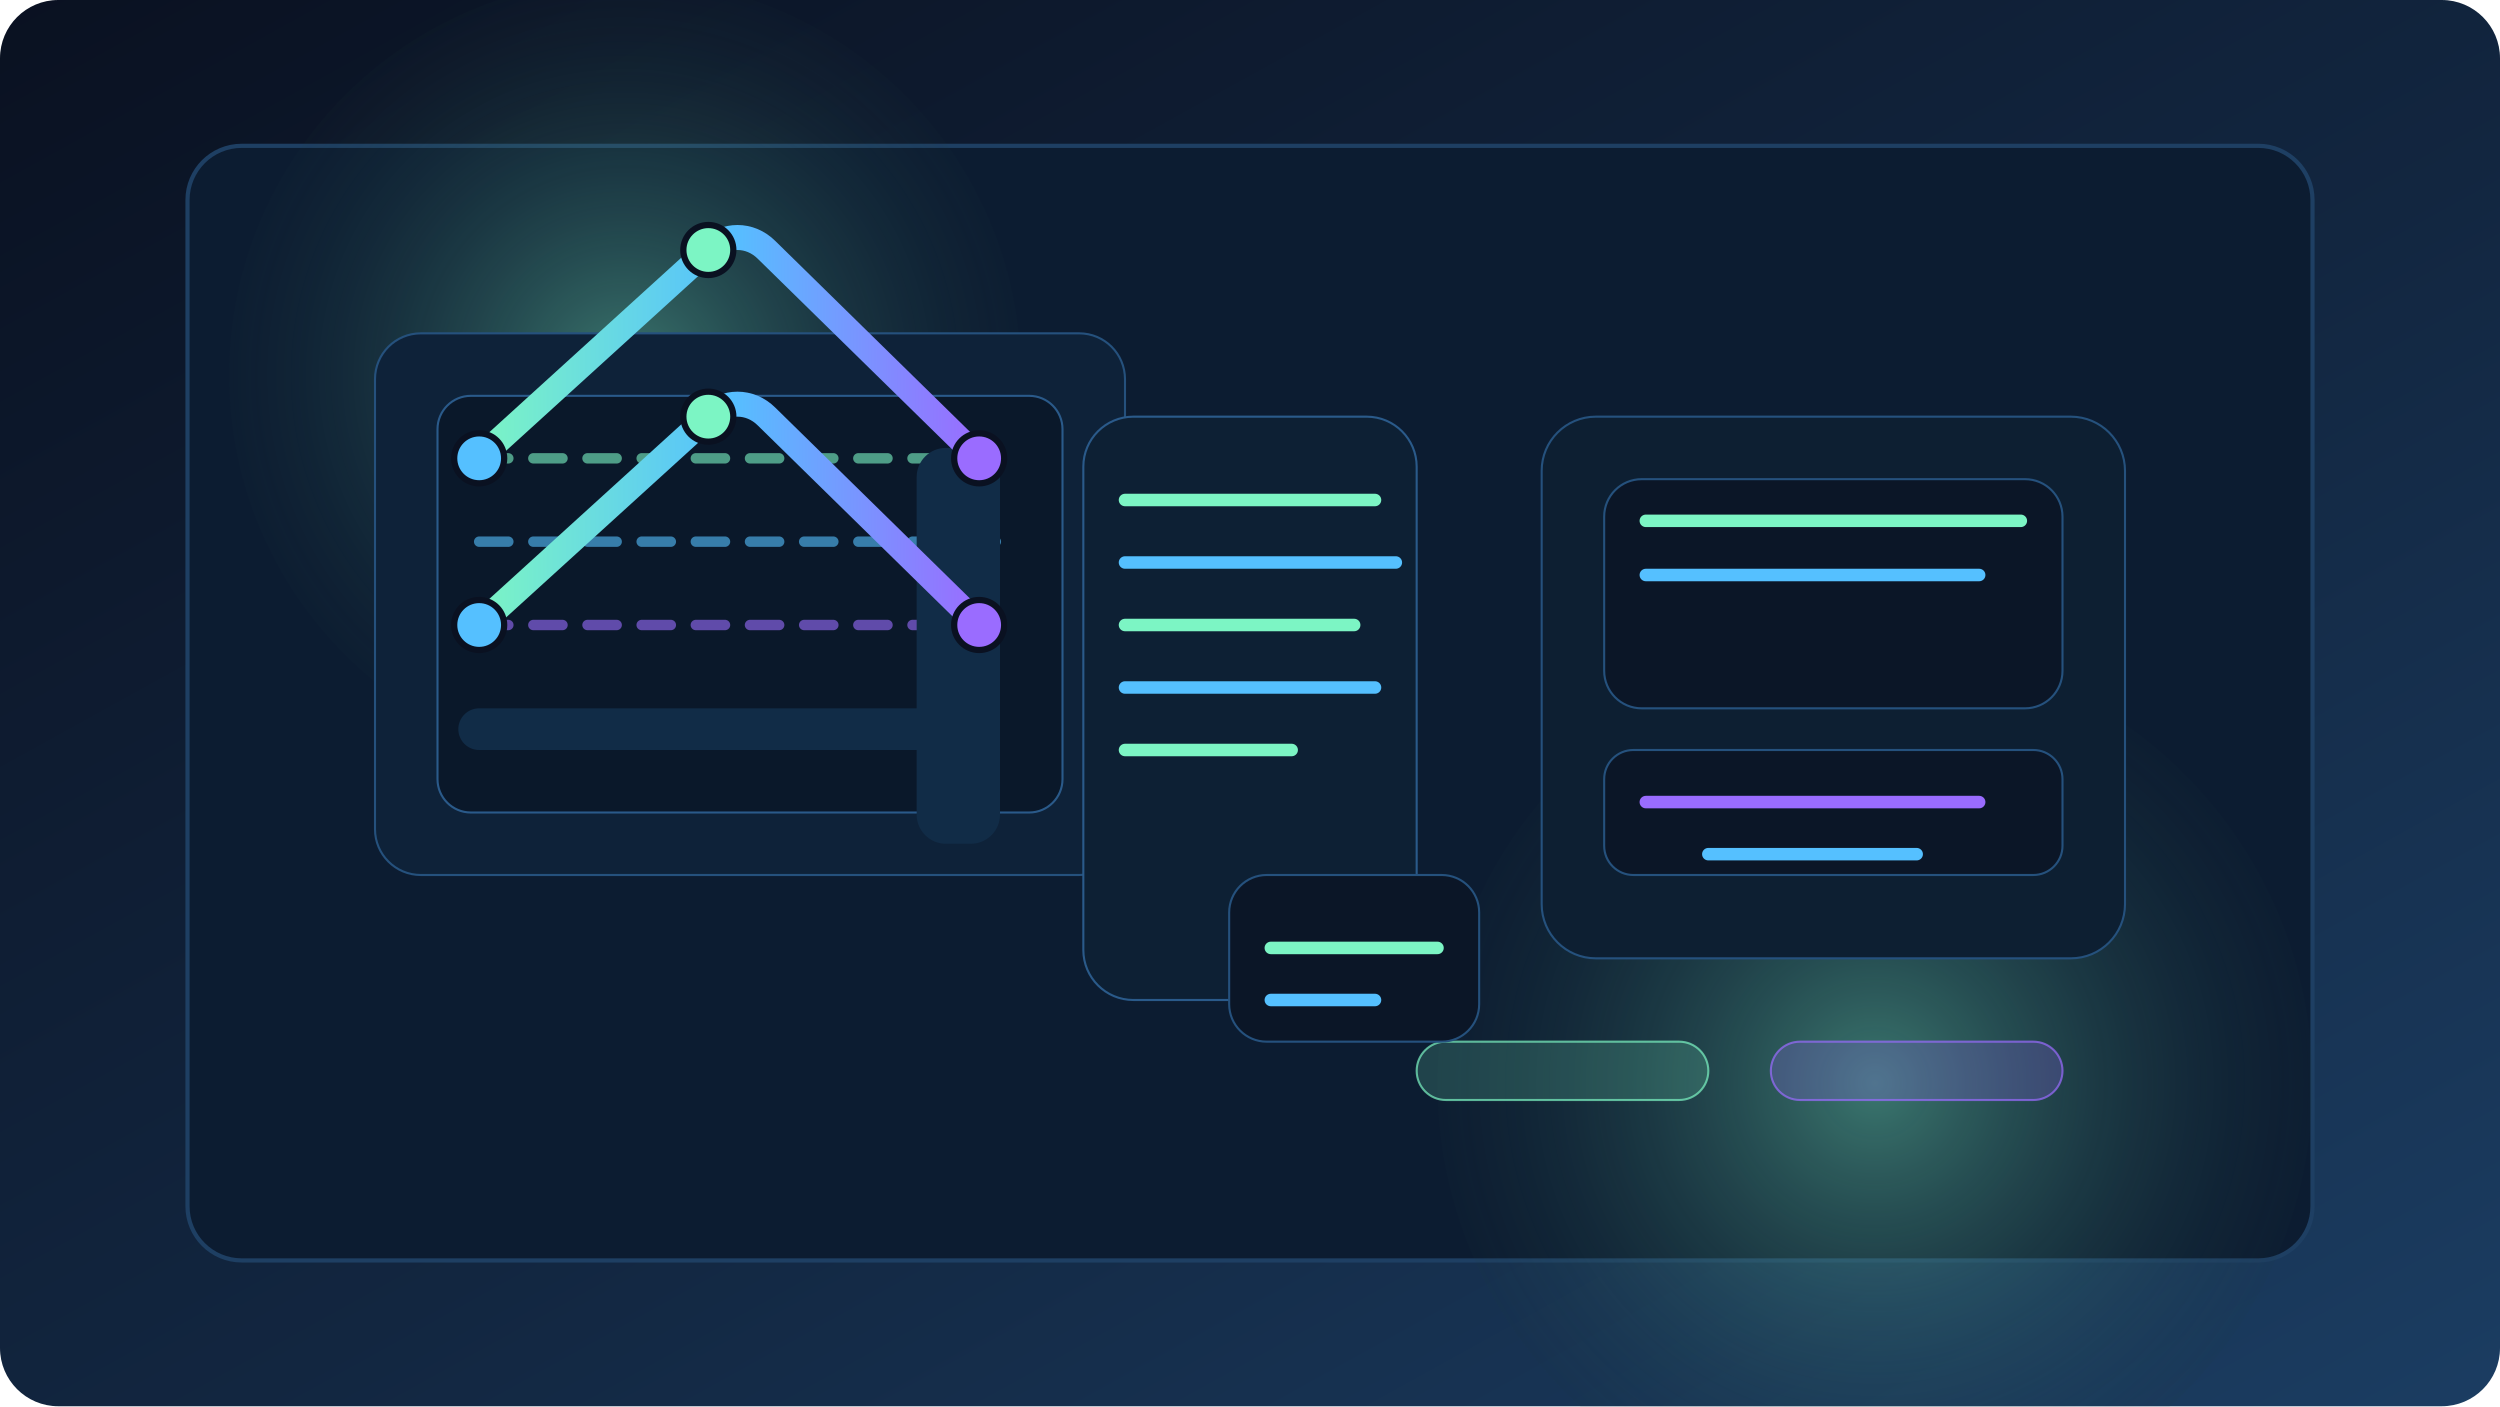
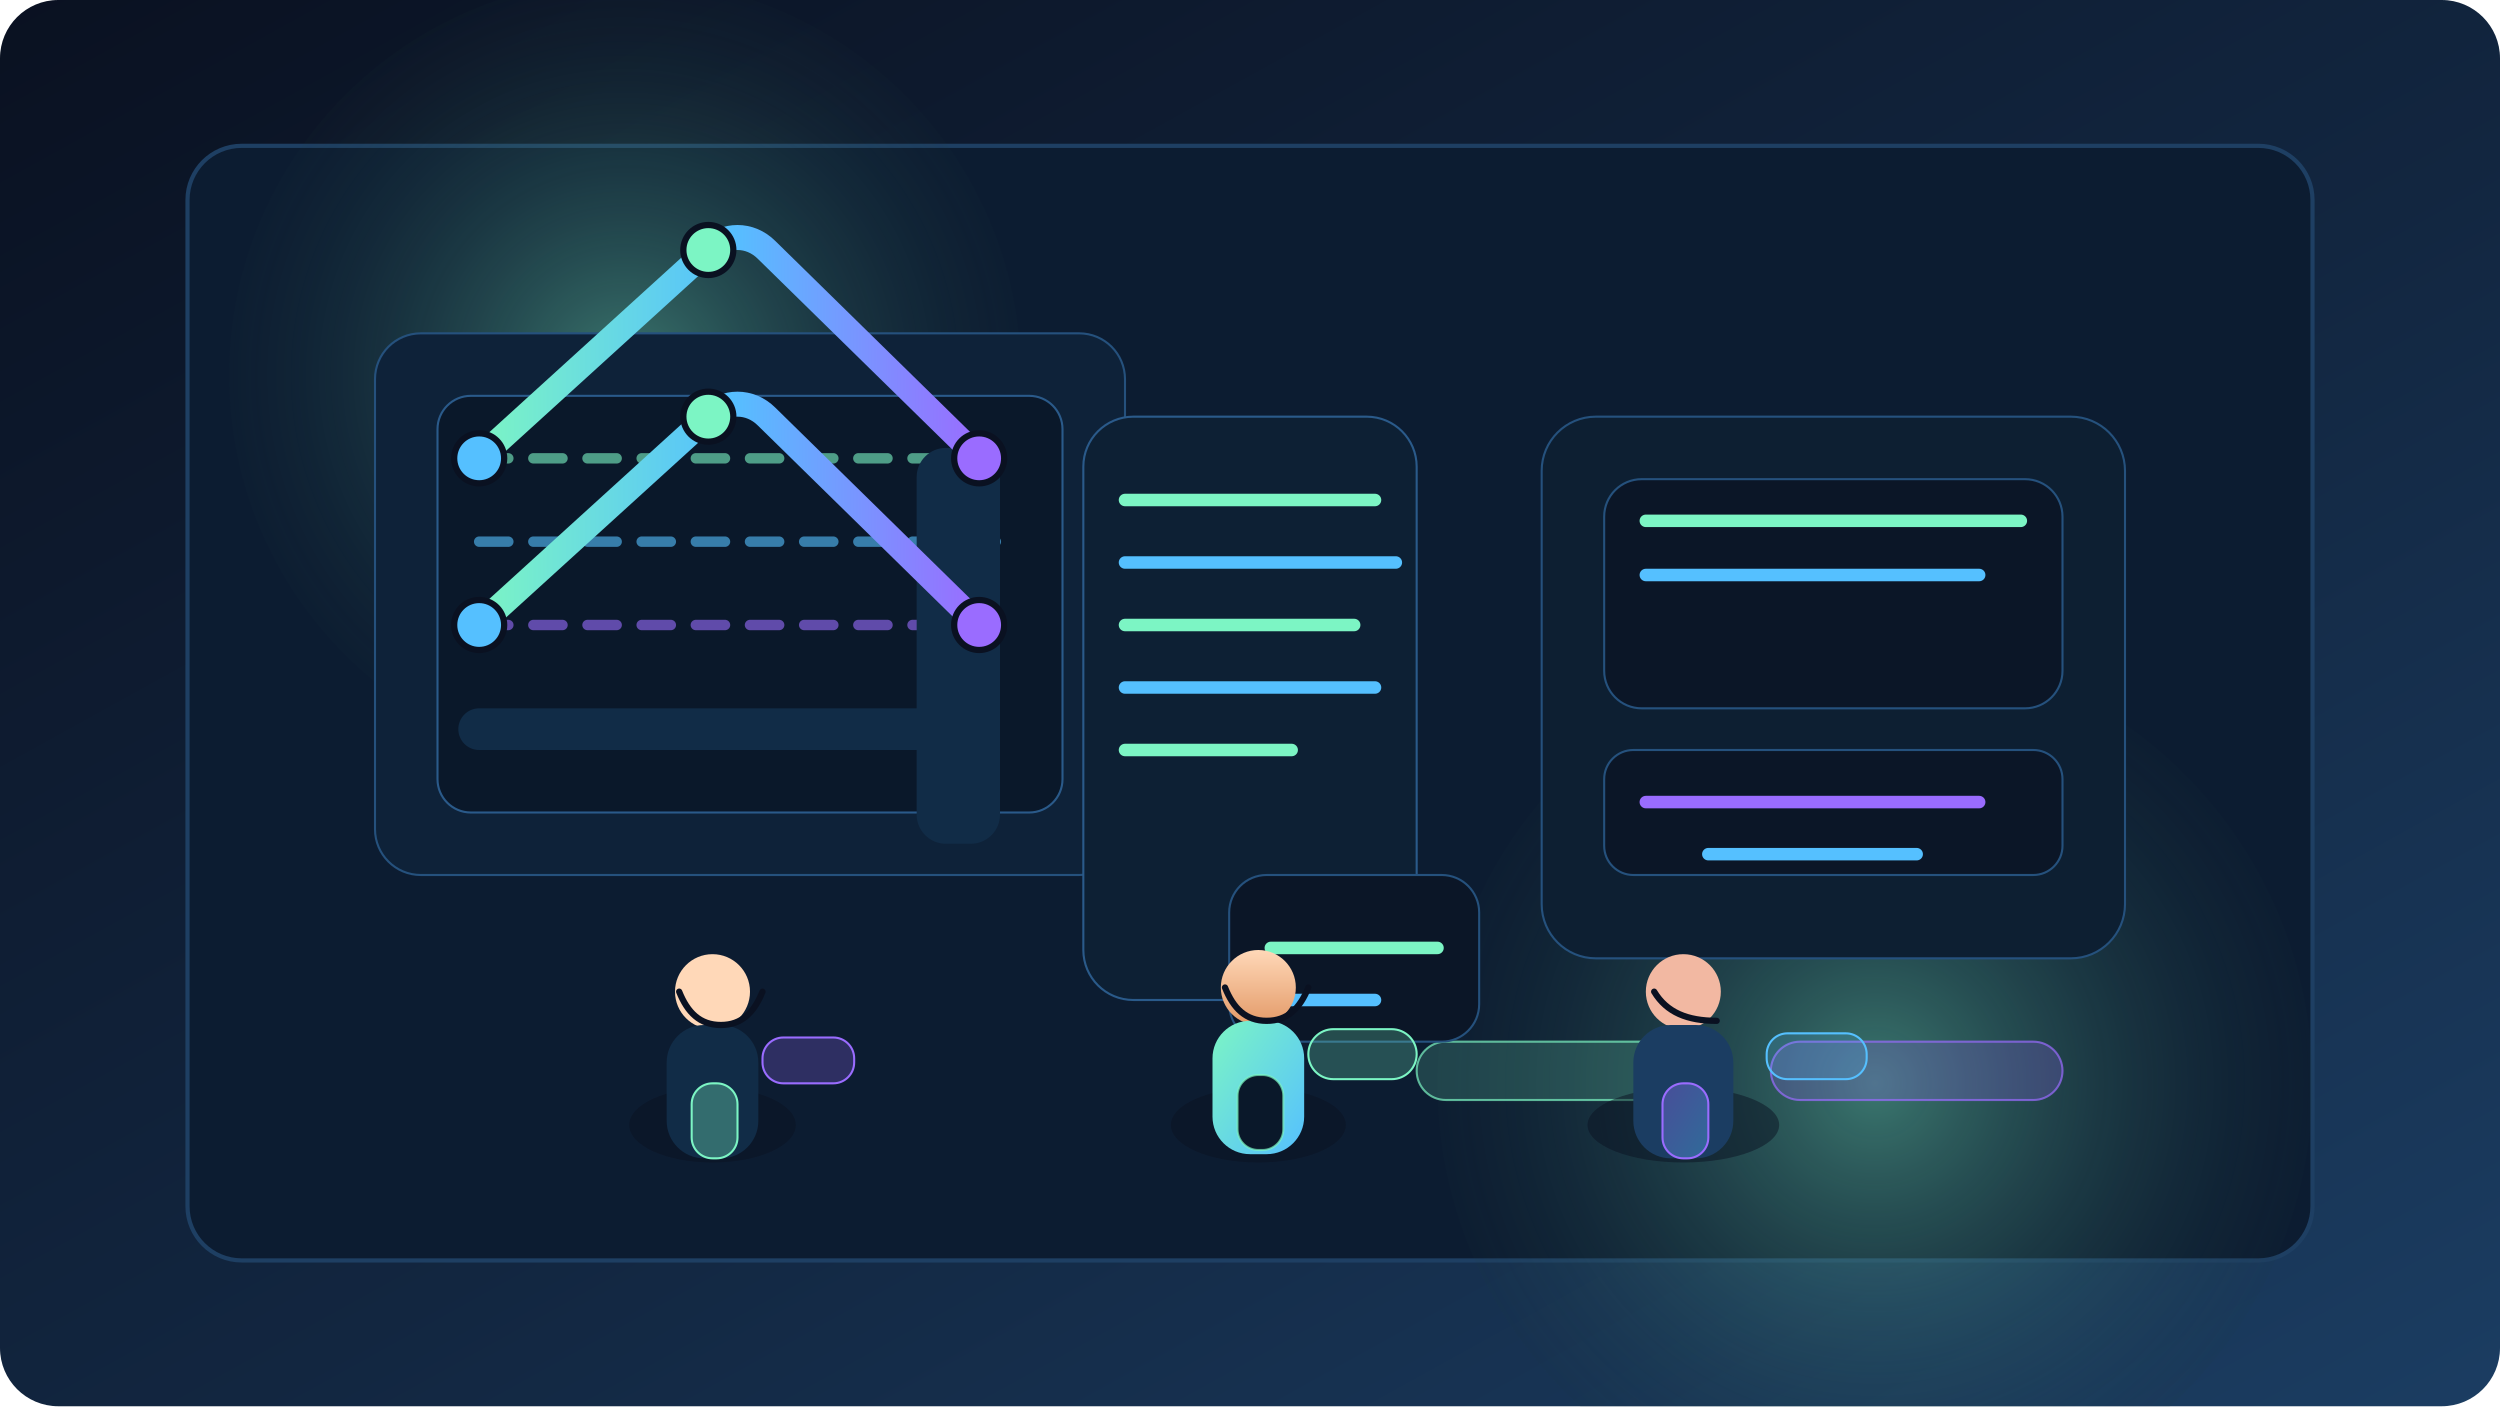
<svg xmlns="http://www.w3.org/2000/svg" width="1200" height="675" viewBox="0 0 1200 675" fill="none">
  <defs>
    <linearGradient id="twilight" x1="0" y1="0" x2="1" y2="1">
      <stop offset="0%" stop-color="#0A1121" />
      <stop offset="55%" stop-color="#122640" />
      <stop offset="100%" stop-color="#1B3D62" />
    </linearGradient>
    <linearGradient id="lattice" x1="0" y1="0" x2="1" y2="0">
      <stop offset="0%" stop-color="#7CF5C4" />
      <stop offset="50%" stop-color="#55C0FF" />
      <stop offset="100%" stop-color="#9A6CFF" />
    </linearGradient>
    <linearGradient id="beaker" x1="0" y1="0" x2="0" y2="1">
      <stop offset="0%" stop-color="#7CF5C4" />
      <stop offset="100%" stop-color="#55C0FF" />
    </linearGradient>
    <radialGradient id="aura" cx="50%" cy="50%" r="60%">
      <stop offset="0%" stop-color="#7CF5C4" stop-opacity="0.42" />
      <stop offset="100%" stop-color="#0A1121" stop-opacity="0" />
    </radialGradient>
+     <linearGradient id="skinMG" x1="0" y1="0" x2="0" y2="1">
+       <stop offset="0%" stop-color="#FFD8B8" />
+       <stop offset="100%" stop-color="#E39A68" />
+     </linearGradient>
+     <linearGradient id="coatMG" x1="0" y1="0" x2="1" y2="1">
+       <stop offset="0%" stop-color="#7CF5C4" />
+       <stop offset="100%" stop-color="#55C0FF" />
+     </linearGradient>
+     <linearGradient id="panelMG" x1="0" y1="0" x2="1" y2="1">
+       <stop offset="0%" stop-color="#9A6CFF" />
+       <stop offset="100%" stop-color="#55C0FF" />
+     </linearGradient>
  </defs>
  <rect width="1200" height="675" rx="28" fill="url(#twilight)" />
  <rect x="90" y="70" width="1020" height="535" rx="26" fill="#0C1C31" stroke="#1E3F63" stroke-width="2" />
  <circle cx="300" cy="180" r="190" fill="url(#aura)" />
  <circle cx="900" cy="520" r="210" fill="url(#aura)" />
  <rect x="180" y="160" width="360" height="260" rx="22" fill="#0E2239" stroke="#25517D" />
  <rect x="210" y="190" width="300" height="200" rx="16" fill="#0A182A" stroke="#2A5A8A" />
  <path d="M230 220H480" stroke="#7CF5C4" stroke-width="5" stroke-linecap="round" stroke-dasharray="14 12" opacity="0.6" />
  <path d="M230 260H480" stroke="#55C0FF" stroke-width="5" stroke-linecap="round" stroke-dasharray="14 12" opacity="0.6" />
  <path d="M230 300H480" stroke="#9A6CFF" stroke-width="5" stroke-linecap="round" stroke-dasharray="14 12" opacity="0.6" />
  <rect x="220" y="340" width="260" height="20" rx="10" fill="#112C47" />
  <rect x="440" y="215" width="40" height="190" rx="14" fill="#112C47" />
  <rect x="520" y="200" width="160" height="280" rx="24" fill="#0D2034" stroke="#2A5A8A" />
  <path d="M540 240H660" stroke="#7CF5C4" stroke-width="6" stroke-linecap="round" />
  <path d="M540 270H670" stroke="#55C0FF" stroke-width="6" stroke-linecap="round" />
  <path d="M540 300H650" stroke="#7CF5C4" stroke-width="6" stroke-linecap="round" />
  <path d="M540 330H660" stroke="#55C0FF" stroke-width="6" stroke-linecap="round" />
  <path d="M540 360H620" stroke="#7CF5C4" stroke-width="6" stroke-linecap="round" />
  <rect x="740" y="200" width="280" height="260" rx="26" fill="#0D1F32" stroke="#25517D" />
  <rect x="770" y="230" width="220" height="110" rx="18" fill="#0B1627" stroke="#25517D" />
  <path d="M790 250H970" stroke="#7CF5C4" stroke-width="6" stroke-linecap="round" />
  <path d="M790 276H950" stroke="#55C0FF" stroke-width="6" stroke-linecap="round" />
  <rect x="770" y="360" width="220" height="60" rx="14" fill="#0B1627" stroke="#25517D" />
  <path d="M790 385H950" stroke="#9A6CFF" stroke-width="6" stroke-linecap="round" />
  <path d="M820 410H920" stroke="#55C0FF" stroke-width="6" stroke-linecap="round" />
  <rect x="680" y="500" width="140" height="28" rx="14" fill="#7CF5C4" fill-opacity="0.18" stroke="#7CF5C4" stroke-opacity="0.7" />
  <rect x="850" y="500" width="140" height="28" rx="14" fill="#9A6CFF" fill-opacity="0.22" stroke="#9A6CFF" stroke-opacity="0.7" />
  <path d="M230 220L340 120C348 112 360 112 368 120L470 220" stroke="url(#lattice)" stroke-width="12" stroke-linecap="round" stroke-linejoin="round" />
  <path d="M230 300L340 200C348 192 360 192 368 200L470 300" stroke="url(#lattice)" stroke-width="12" stroke-linecap="round" stroke-linejoin="round" />
  <circle cx="340" cy="120" r="12" fill="#7CF5C4" stroke="#0A1121" stroke-width="3" />
  <circle cx="230" cy="220" r="12" fill="#55C0FF" stroke="#0A1121" stroke-width="3" />
  <circle cx="470" cy="220" r="12" fill="#9A6CFF" stroke="#0A1121" stroke-width="3" />
  <circle cx="340" cy="200" r="12" fill="#7CF5C4" stroke="#0A1121" stroke-width="3" />
  <circle cx="230" cy="300" r="12" fill="#55C0FF" stroke="#0A1121" stroke-width="3" />
  <circle cx="470" cy="300" r="12" fill="#9A6CFF" stroke="#0A1121" stroke-width="3" />
  <rect x="590" y="420" width="120" height="80" rx="18" fill="#0B1627" stroke="#25517D" />
  <path d="M610 455H690" stroke="#7CF5C4" stroke-width="6" stroke-linecap="round" />
  <path d="M610 480H660" stroke="#55C0FF" stroke-width="6" stroke-linecap="round" />
+   <g transform="translate(560 340)">
+     <ellipse cx="44" cy="200" rx="42" ry="18" fill="#0A1121" opacity="0.5" />
+     <circle cx="44" cy="134" r="18" fill="url(#skinMG)" />
+     <rect x="22" y="150" width="44" height="64" rx="18" fill="url(#coatMG)" />
+     <rect x="34" y="176" width="22" height="36" rx="10" fill="#0A182A" stroke="#7CF5C4" stroke-opacity="0.7" />
+     <path d="M28 134C32 144 38 150 48 150C58 150 64 144 68 134" stroke="#0A1121" stroke-width="3" stroke-linecap="round" />
+     <rect x="68" y="154" width="52" height="24" rx="12" fill="#7CF5C4" fill-opacity="0.24" stroke="#7CF5C4" />
+   </g>
+   <g transform="translate(760 360)">
+     <ellipse cx="48" cy="180" rx="46" ry="18" fill="#0A1121" opacity="0.5" />
+     <circle cx="48" cy="116" r="18" fill="#F2B8A2" />
+     <rect x="24" y="132" width="48" height="64" rx="18" fill="#1B3D62" />
+     <rect x="38" y="160" width="22" height="36" rx="10" fill="url(#panelMG)" fill-opacity="0.35" stroke="#9A6CFF" />
+     <path d="M34 116C40 126 50 130 64 130" stroke="#0A1121" stroke-width="3" stroke-linecap="round" />
+     <rect x="88" y="136" width="48" height="22" rx="10" fill="#55C0FF" fill-opacity="0.18" stroke="#55C0FF" />
+   </g>
+   <g transform="translate(300 360)">
+     <ellipse cx="42" cy="180" rx="40" ry="18" fill="#0A1121" opacity="0.5" />
+     <circle cx="42" cy="116" r="18" fill="#FFD8B8" />
+     <rect x="20" y="132" width="44" height="64" rx="18" fill="#112C47" />
+     <rect x="32" y="160" width="22" height="36" rx="10" fill="#7CF5C4" fill-opacity="0.32" stroke="#7CF5C4" />
+     <path d="M26 116C30 126 36 132 46 132C56 132 62 126 66 116" stroke="#0A1121" stroke-width="3" stroke-linecap="round" />
+     <rect x="66" y="138" width="44" height="22" rx="10" fill="#9A6CFF" fill-opacity="0.24" stroke="#9A6CFF" />
+   </g>
</svg>
